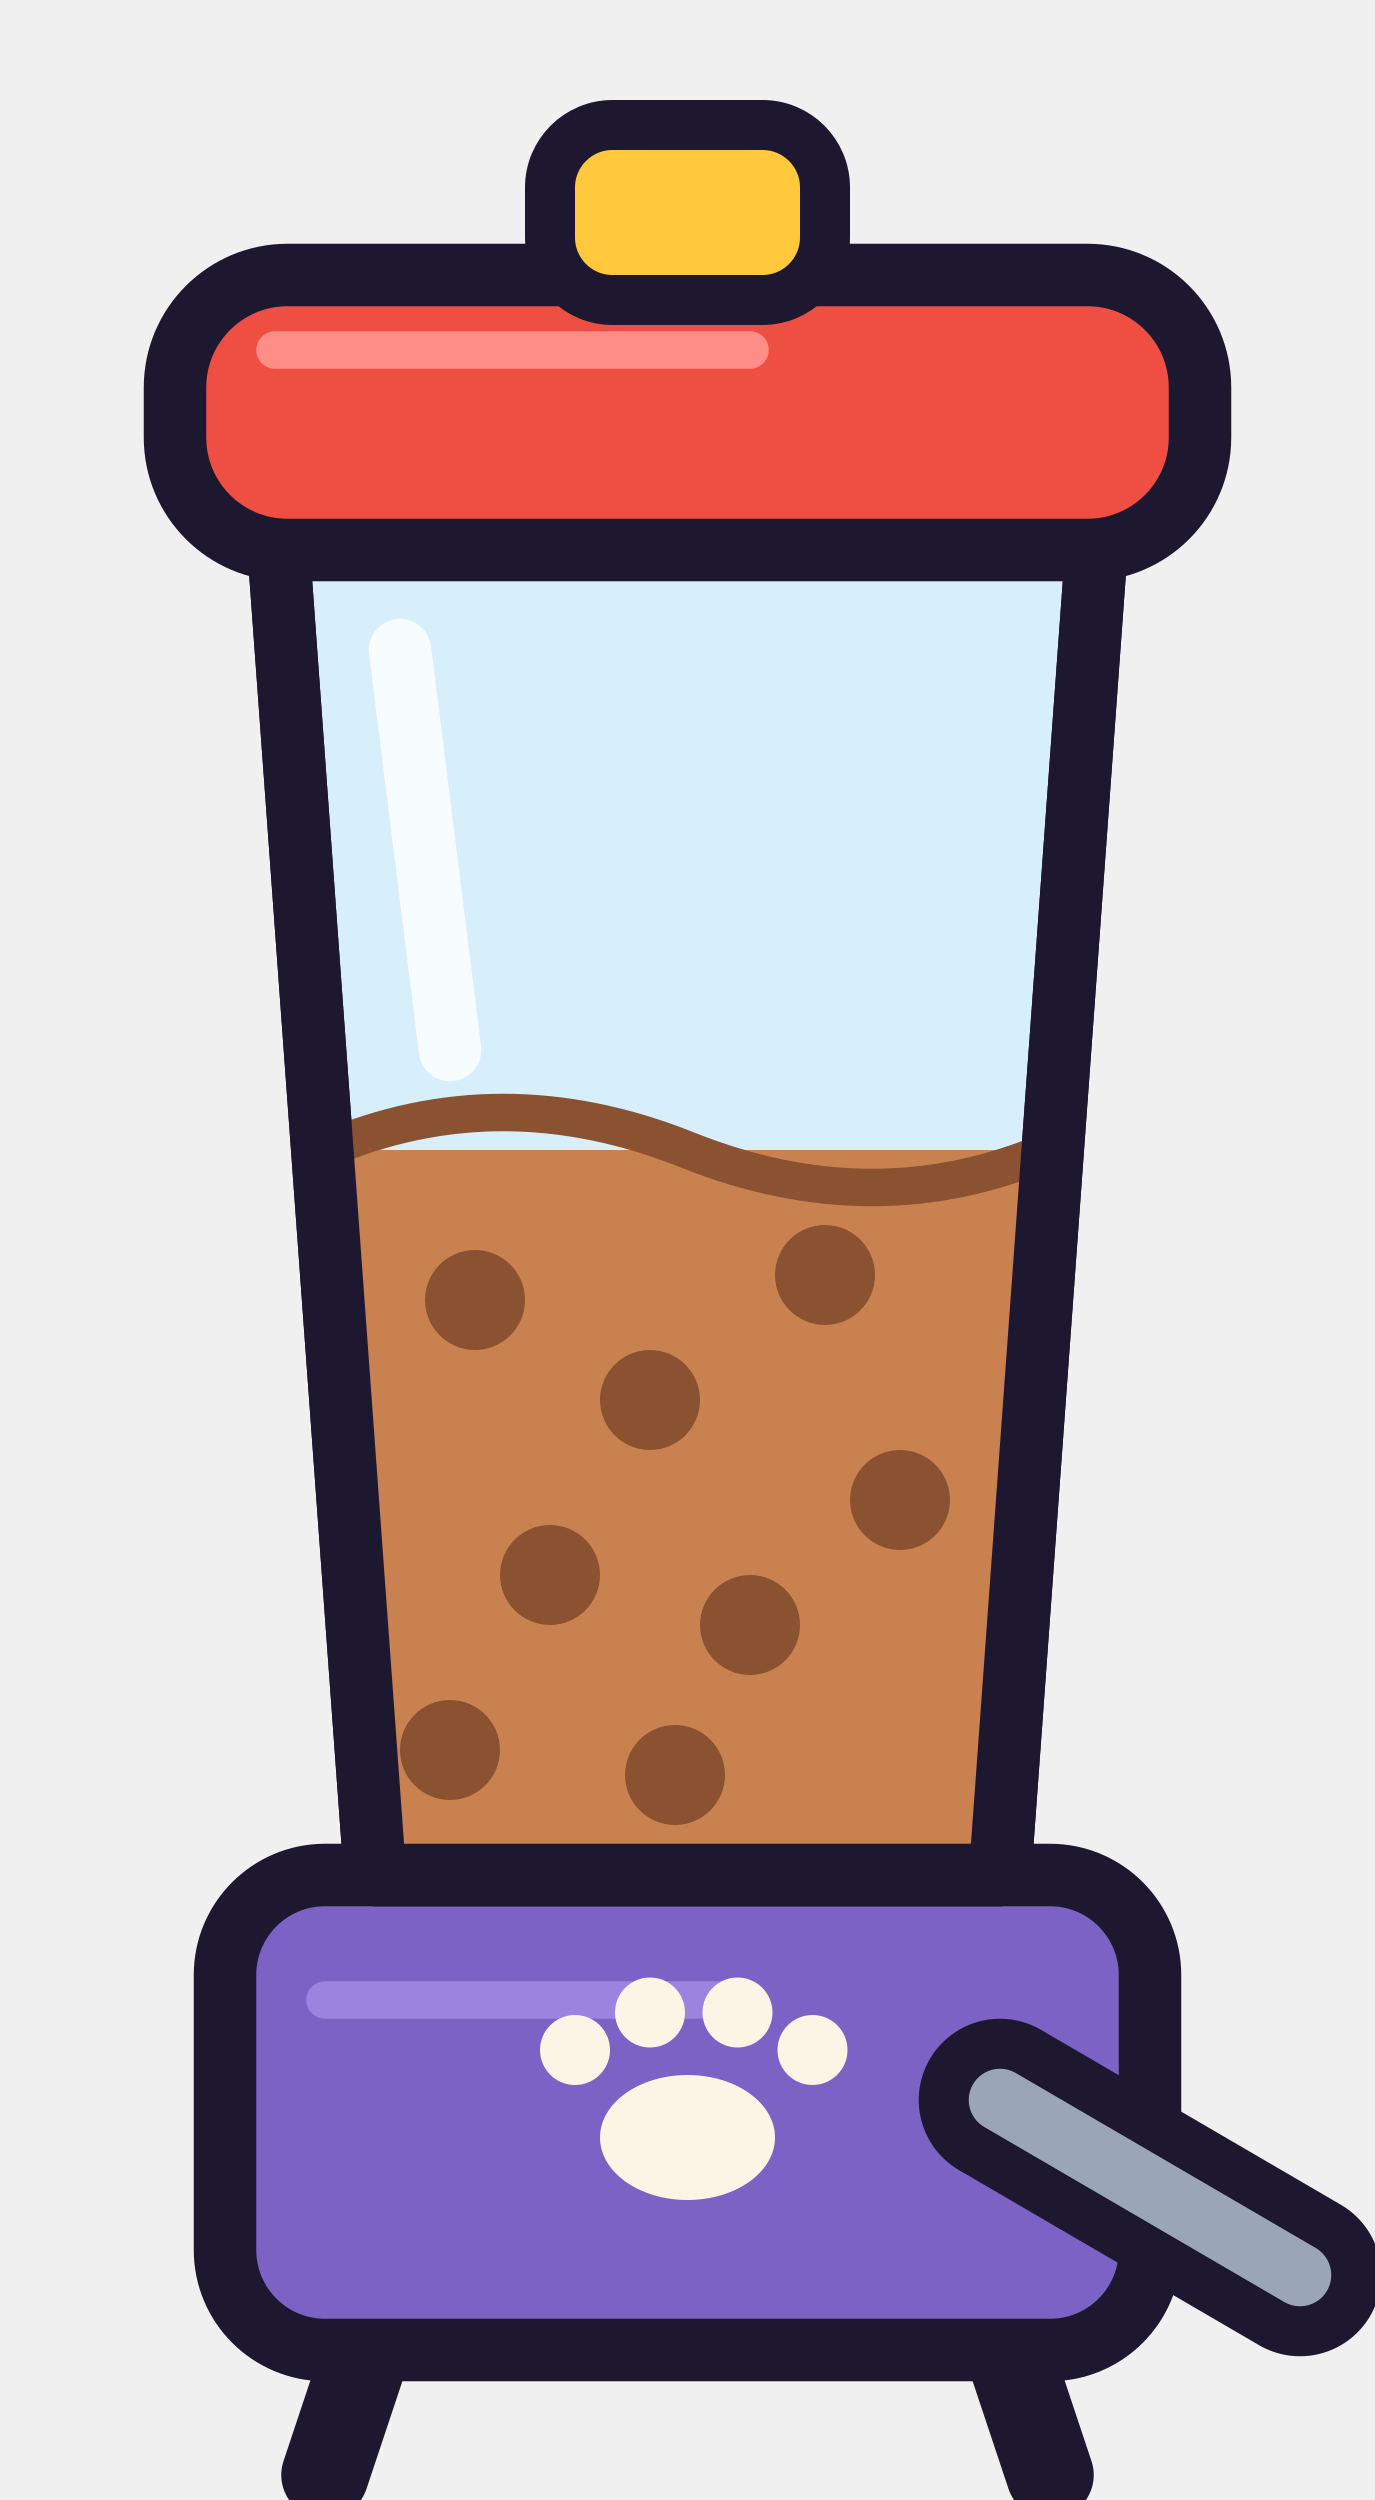
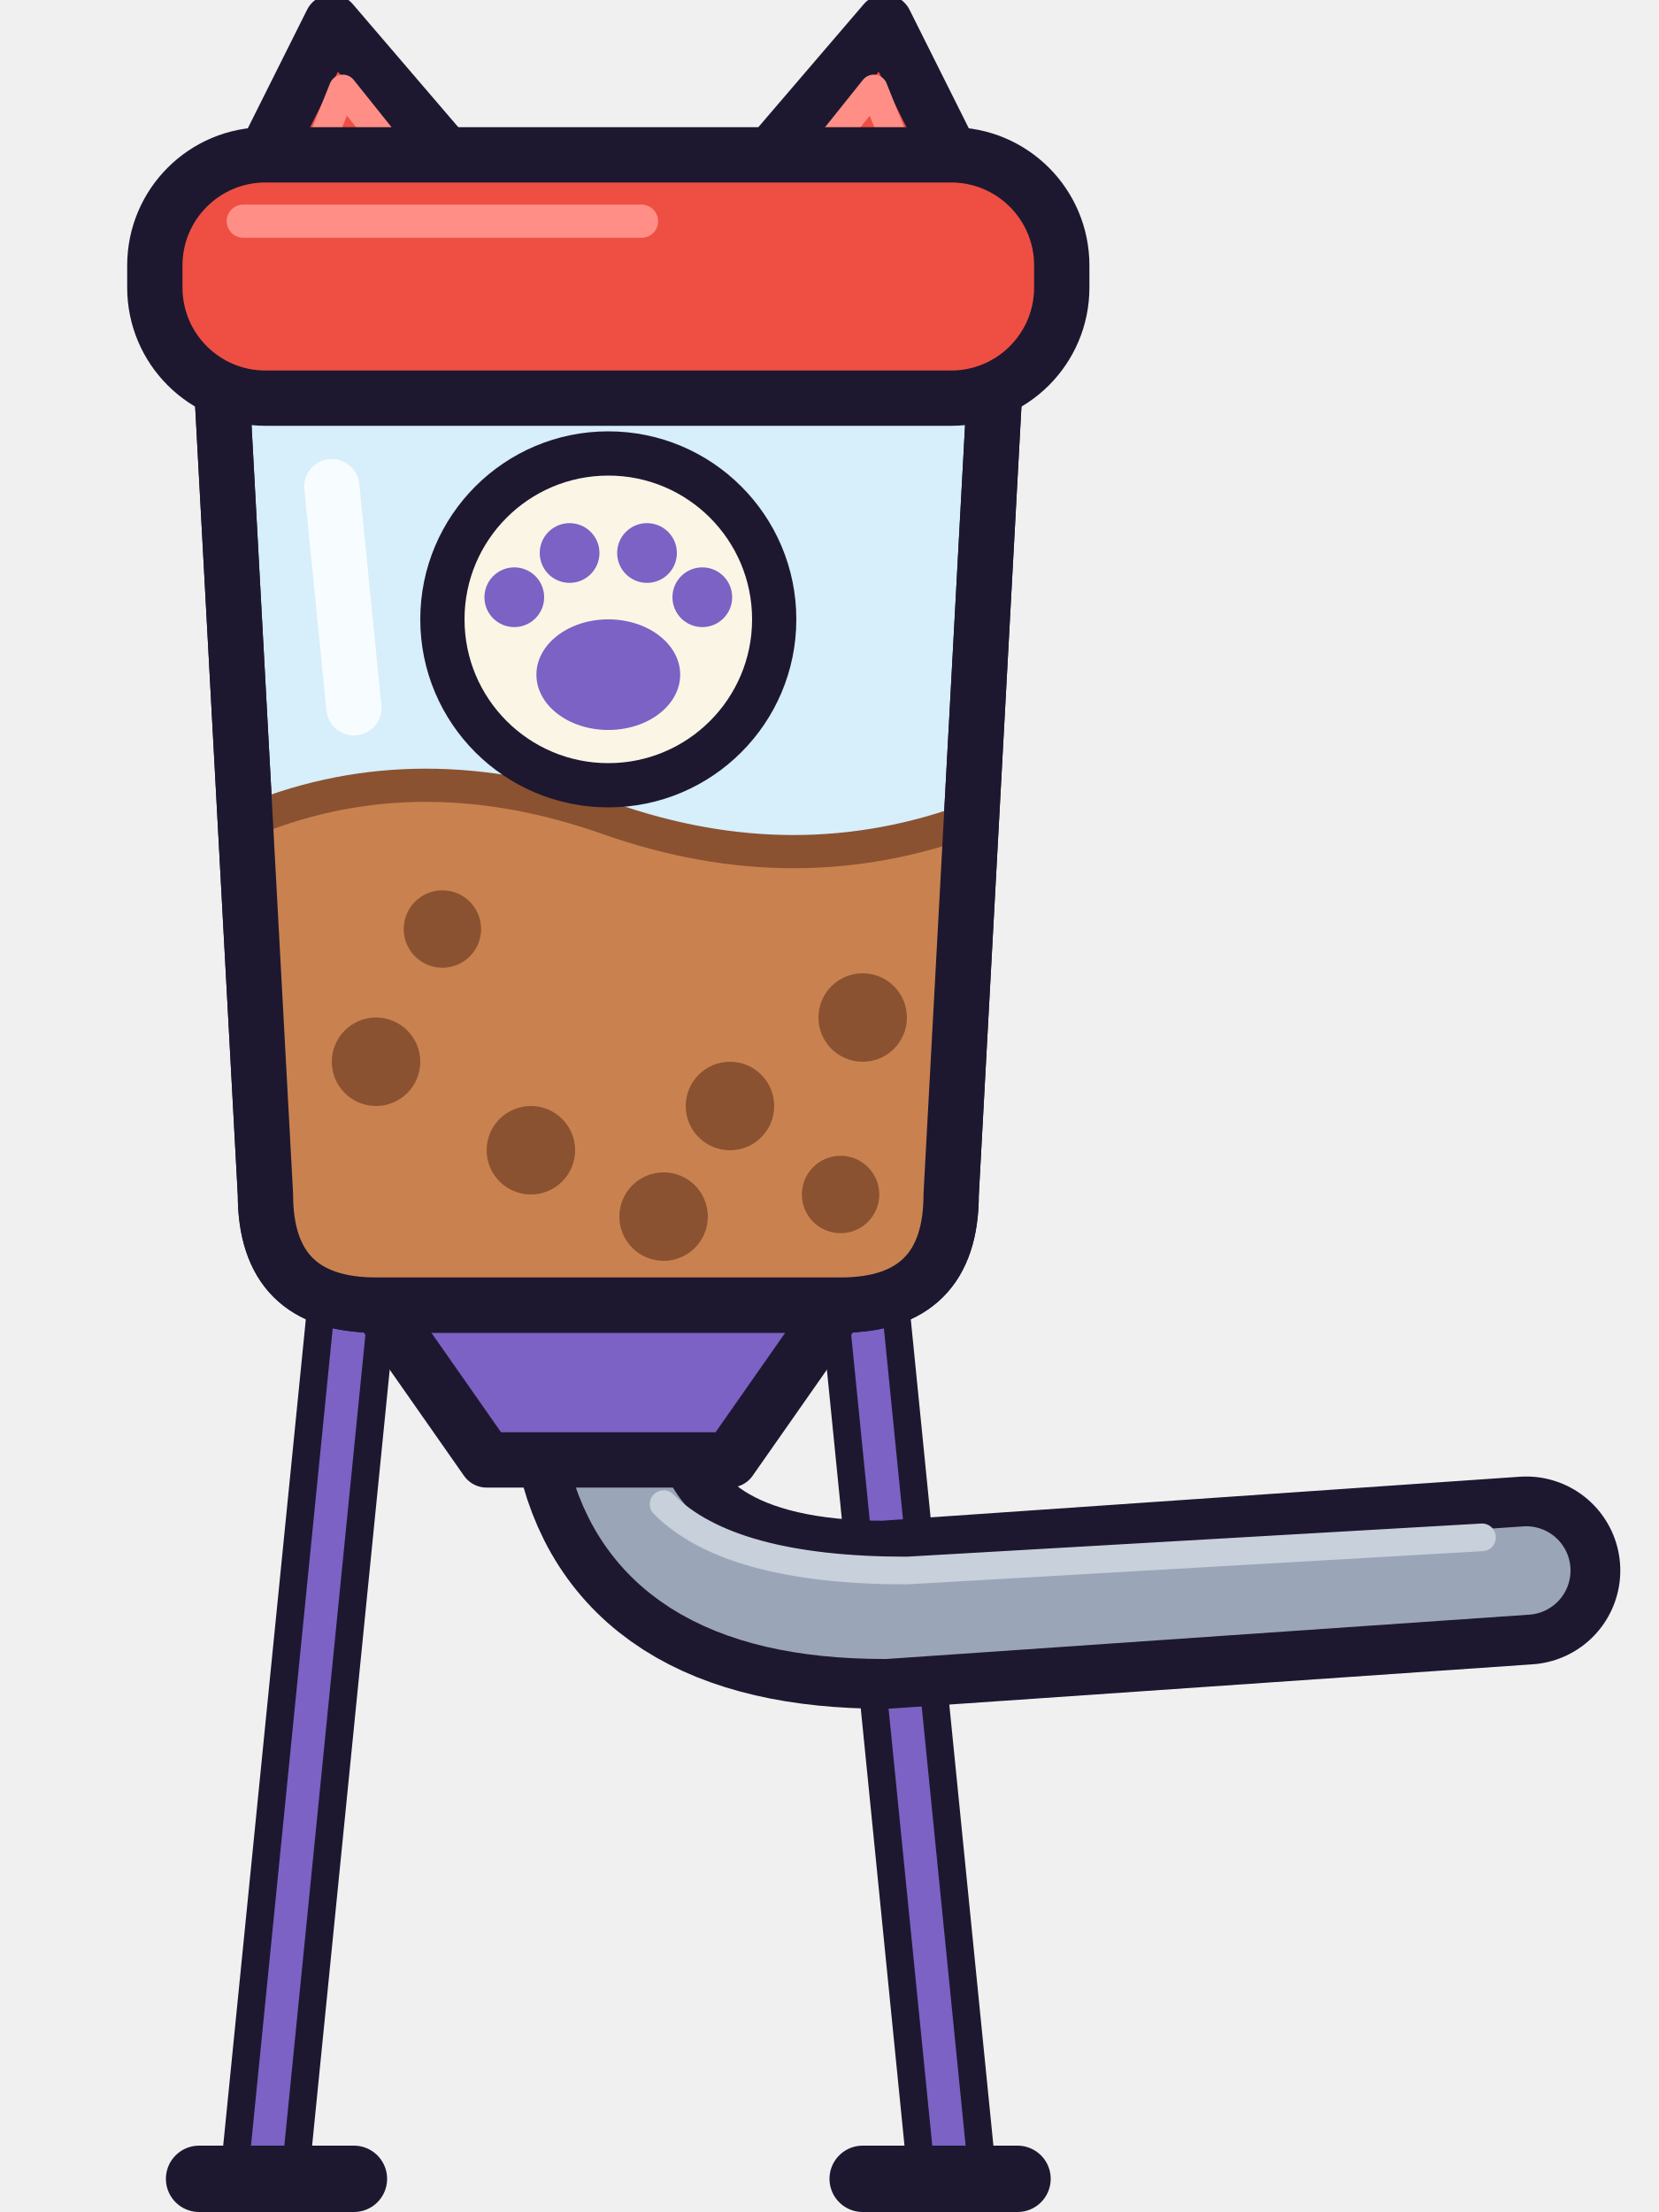
- <svg xmlns="http://www.w3.org/2000/svg" viewBox="0 0 110 200" width="110" height="200">
+ <svg xmlns="http://www.w3.org/2000/svg" viewBox="0 0 150 200" width="150" height="200">
  <g stroke="#1d1830" stroke-width="5" stroke-linejoin="round" stroke-linecap="round">
-     <path d="M30 186 L26 198 M80 186 L84 198" stroke-width="7" />
-     <rect x="18" y="150" width="74" height="38" rx="8" fill="#7b62c4" />
-     <path d="M26 160 L58 160" stroke="#9a84e0" stroke-width="3" />
-     <path d="M80 168 L104 182" stroke-width="13" />
-     <path d="M80 168 L104 182" stroke="#9aa6b8" stroke-width="5" />
-     <path d="M22 40 L88 40 L80 150 L30 150 Z" fill="#d7eefb" />
-     <path d="M26 92 L84 92 L80 150 L30 150 Z" fill="#c9824f" stroke="none" />
+     <path d="M32 116 L24 196 M78 116 L86 196" stroke-width="8" />
+     <path d="M32 116 L24 196 M78 116 L86 196" stroke="#7b62c4" stroke-width="3" />
+     <path d="M18 197 L32 197 M78 197 L92 197" stroke-width="6" />
+     <path d="M55 130 Q58 146 80 146 L138 142" fill="none" stroke-width="17" />
+     <path d="M55 130 Q58 146 80 146 L138 142" fill="none" stroke="#9aa6b8" stroke-width="8" />
+     <path d="M60 136 Q66 142 82 142 L134 139" fill="none" stroke="#c8d0dc" stroke-width="2.5" />
+     <path d="M30 112 L80 112 L66 132 L44 132 Z" fill="#7b62c4" />
+     <path d="M20 34 L90 34 L86 108 Q86 118 76 118 L34 118 Q24 118 24 108 Z" fill="#d7eefb" />
+     <path d="M23 74 Q38 68 55 74 Q72 80 88 74 L86 108 Q86 118 76 118 L34 118 Q24 118 24 108 Z" fill="#c9824f" stroke="none" />
    <g fill="#8a5230" stroke="none">
-       <circle cx="38" cy="104" r="4" />
-       <circle cx="52" cy="112" r="4" />
-       <circle cx="66" cy="102" r="4" />
-       <circle cx="44" cy="126" r="4" />
-       <circle cx="60" cy="130" r="4" />
-       <circle cx="72" cy="120" r="4" />
-       <circle cx="36" cy="140" r="4" />
-       <circle cx="54" cy="142" r="4" />
+       <circle cx="34" cy="96" r="4" />
+       <circle cx="48" cy="104" r="4" />
+       <circle cx="66" cy="100" r="4" />
+       <circle cx="78" cy="92" r="4" />
+       <circle cx="40" cy="84" r="3.5" />
+       <circle cx="60" cy="110" r="4" />
+       <circle cx="76" cy="108" r="3.5" />
    </g>
-     <path d="M26 92 Q40 86 55 92 Q70 98 84 92" fill="none" stroke="#8a5230" stroke-width="3" />
-     <path d="M22 40 L88 40 L80 150 L30 150 Z" fill="none" />
-     <path d="M32 52 L36 84" stroke="#ffffff" stroke-width="5" opacity="0.8" />
-     <rect x="14" y="22" width="82" height="22" rx="9" fill="#ef4f43" />
-     <path d="M22 28 L60 28" stroke="#ff8f86" stroke-width="3" />
-     <rect x="44" y="10" width="22" height="14" rx="5" fill="#ffc83d" stroke-width="4" />
-     <g fill="#fbf5e6" stroke="none">
-       <ellipse cx="55" cy="171" rx="7" ry="5" />
-       <circle cx="46" cy="164" r="2.8" />
-       <circle cx="52" cy="161" r="2.8" />
-       <circle cx="59" cy="161" r="2.8" />
-       <circle cx="65" cy="164" r="2.8" />
+     <path d="M23 74 Q38 68 55 74 Q72 80 88 74" fill="none" stroke="#8a5230" stroke-width="3" />
+     <path d="M20 34 L90 34 L86 108 Q86 118 76 118 L34 118 Q24 118 24 108 Z" fill="none" />
+     <path d="M30 44 L32 64" stroke="#ffffff" stroke-width="5" opacity="0.8" />
+     <circle cx="55" cy="56" r="15" fill="#fbf5e6" stroke-width="4" />
+     <g fill="#7b62c4" stroke="none">
+       <ellipse cx="55" cy="61" rx="6.5" ry="5" />
+       <circle cx="46.5" cy="54" r="2.7" />
+       <circle cx="51.5" cy="50" r="2.7" />
+       <circle cx="58.5" cy="50" r="2.7" />
+       <circle cx="63.5" cy="54" r="2.7" />
    </g>
+     <path d="M22 18 L30 2 L42 16 Z" fill="#ef4f43" />
+     <path d="M68 16 L80 2 L88 18 Z" fill="#ef4f43" />
+     <path d="M29 13 L31 8 L35 13 M75 13 L79 8 L81 13" fill="none" stroke="#ff8f86" stroke-width="2.5" />
+     <rect x="14" y="14" width="82" height="22" rx="10" fill="#ef4f43" />
+     <path d="M22 20 L58 20" stroke="#ff8f86" stroke-width="3" />
  </g>
</svg>
